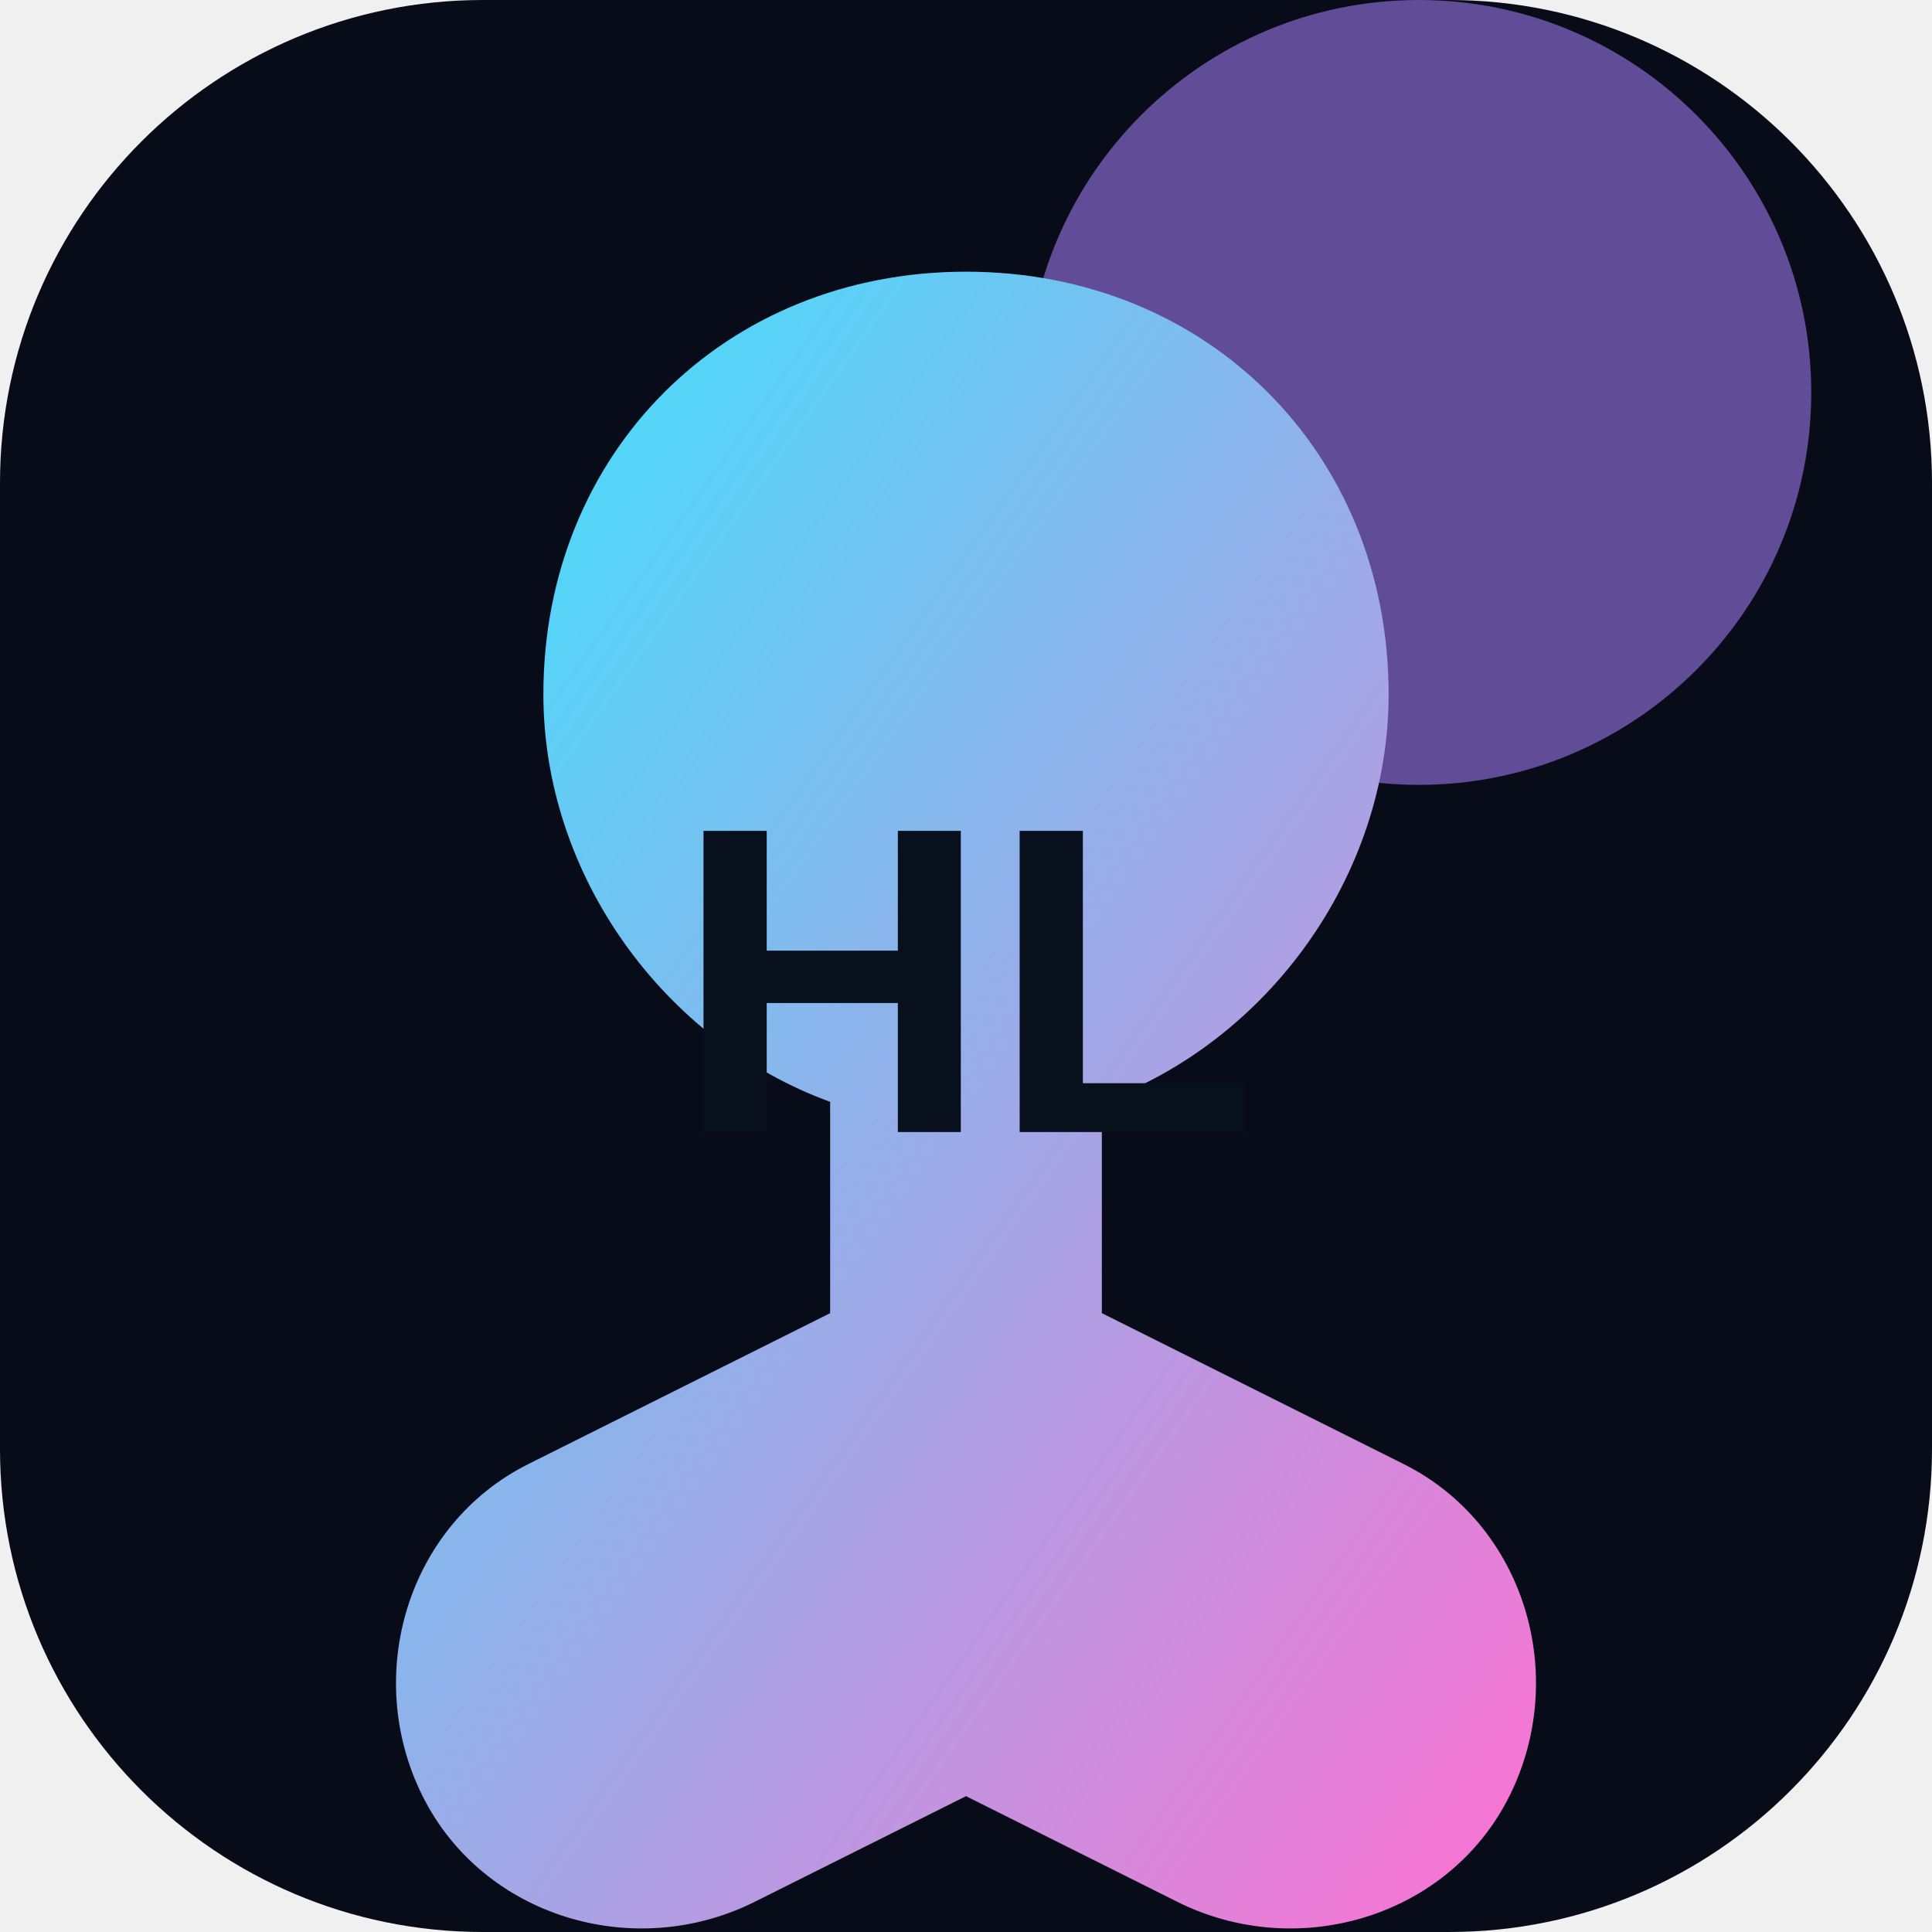
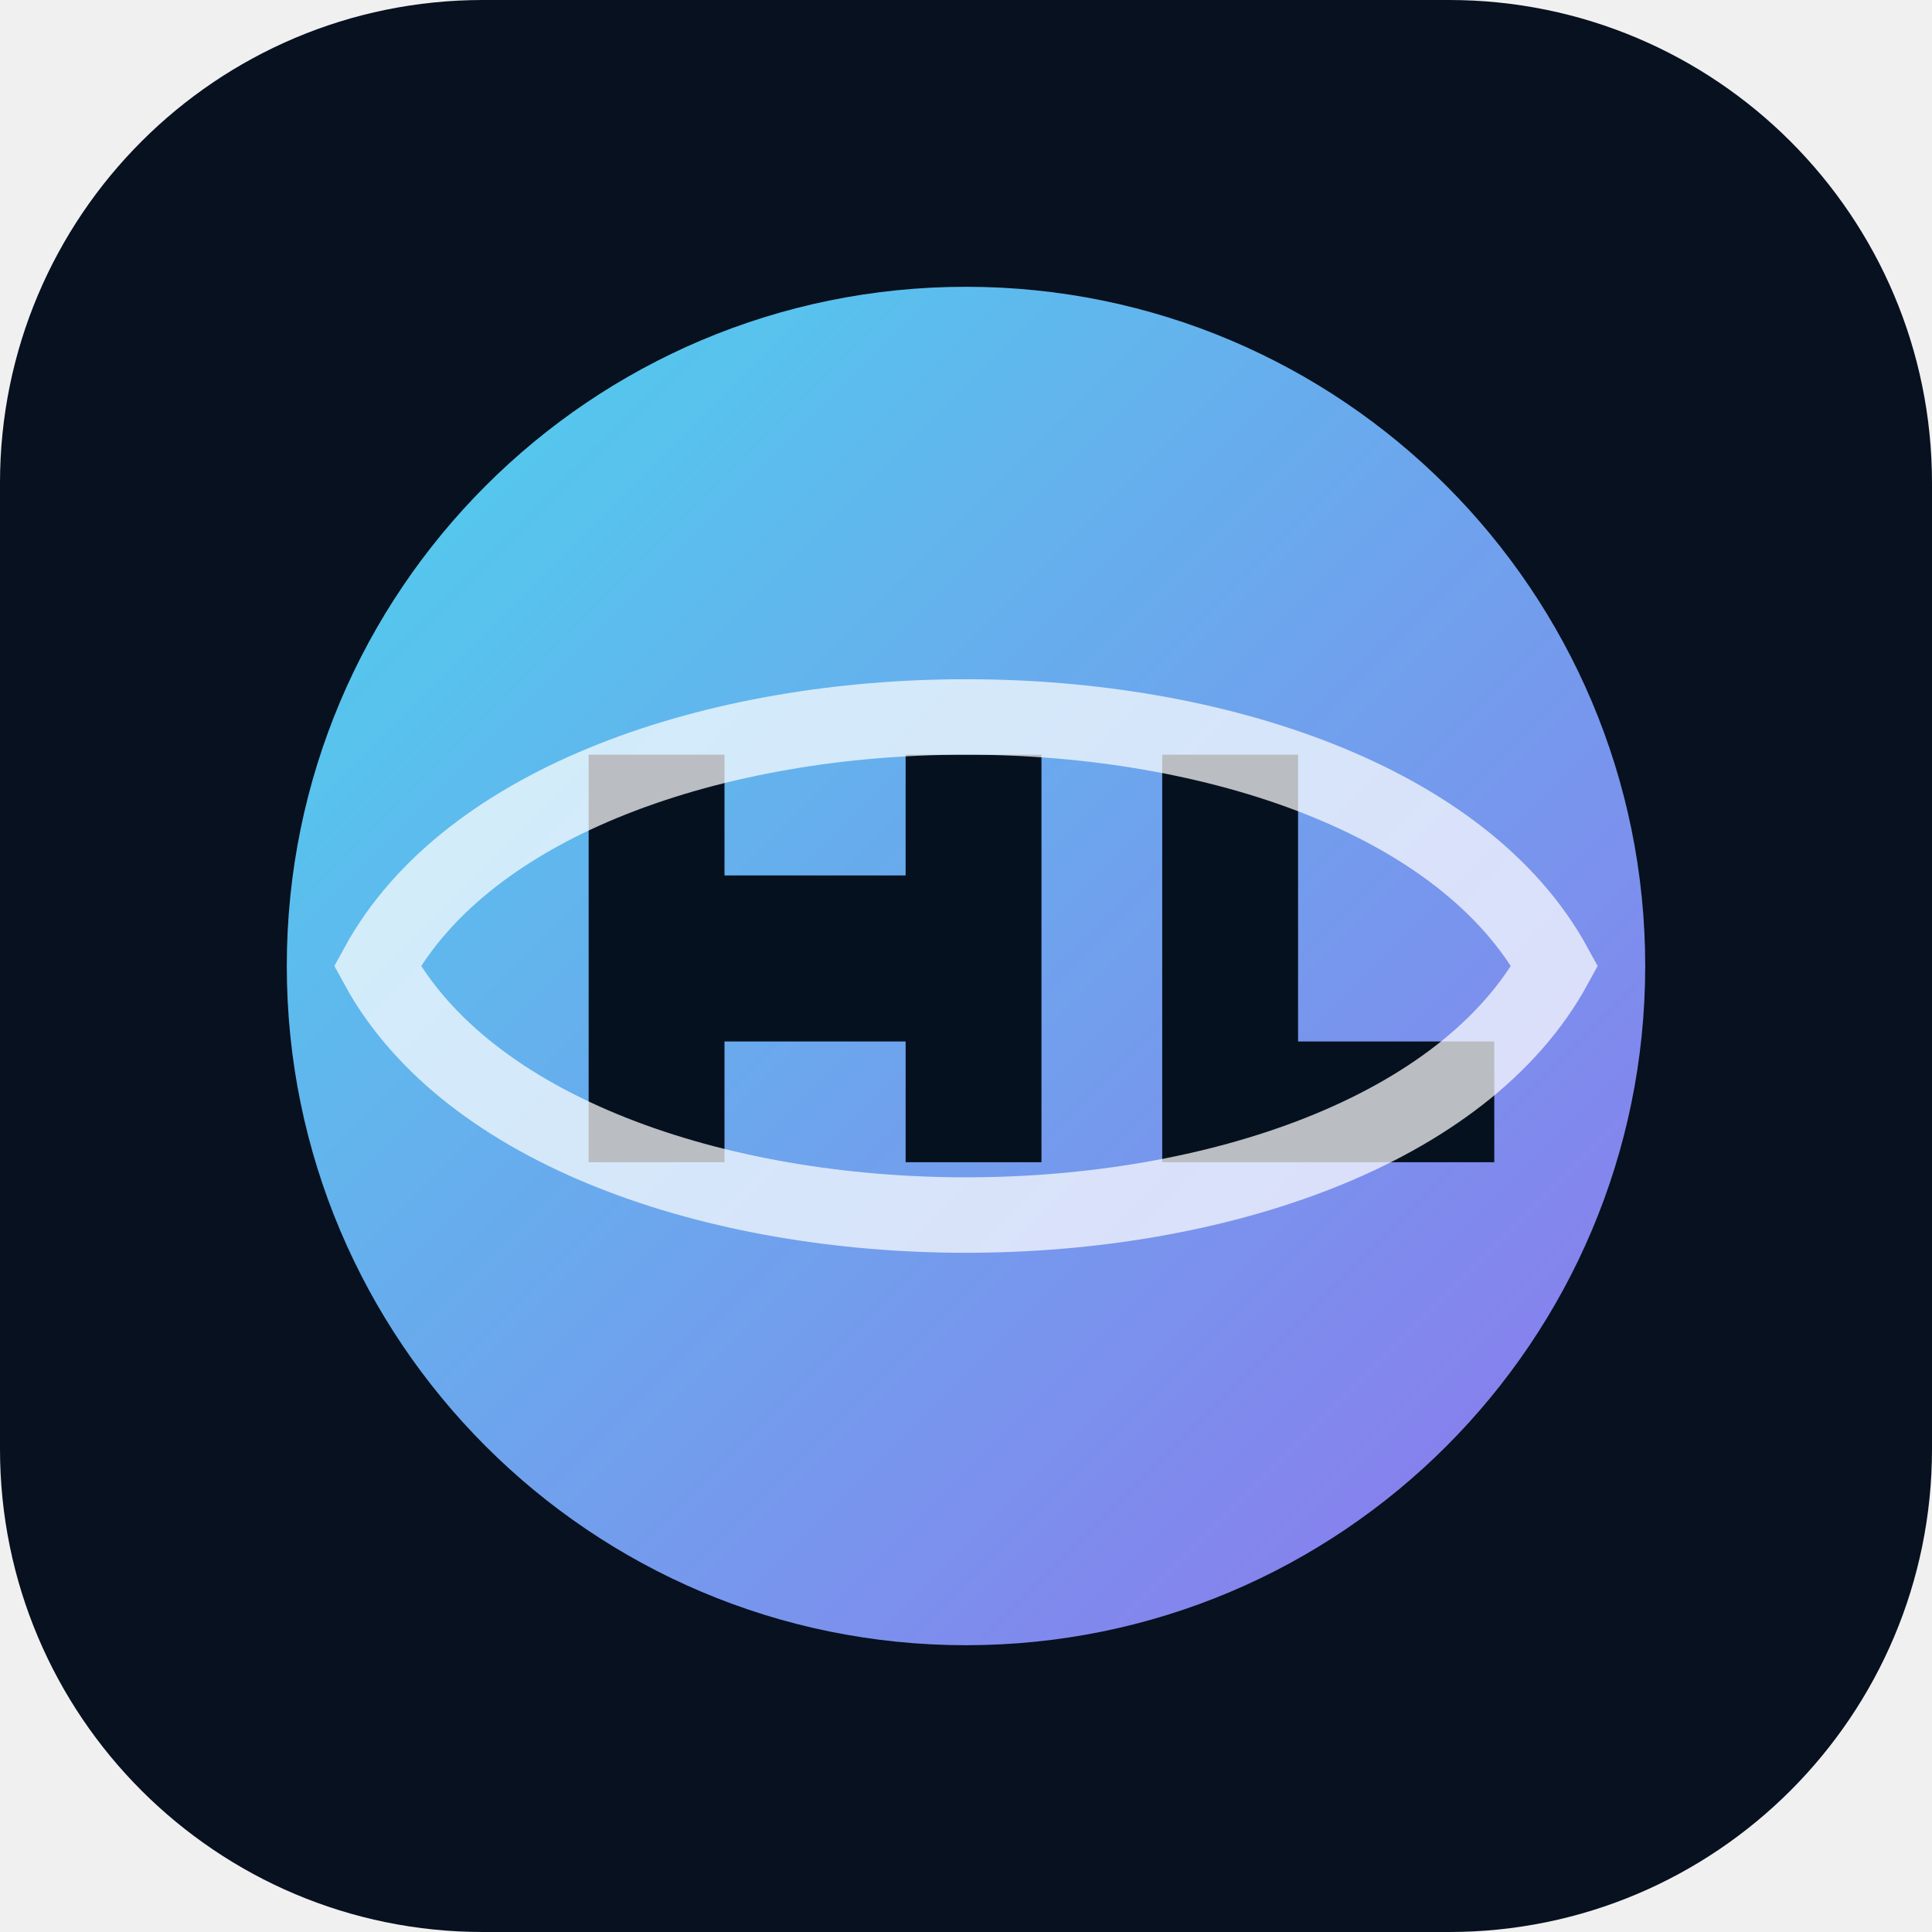
<svg xmlns="http://www.w3.org/2000/svg" viewBox="0 0 128 128">
  <defs>
-     <linearGradient id="g" x1="0" y1="0" x2="1" y2="1">
-       <stop stop-color="#35e7ff" />
-       <stop offset="1" stop-color="#ff70d2" />
+     <linearGradient id="g" x1="0" x2="1" y1="0" y2="1">
+       <stop stop-color="#50e6ff" />
+       <stop offset="1" stop-color="#9b7cff" />
    </linearGradient>
  </defs>
-   <rect width="128" height="128" rx="32" fill="#080c18" />
-   <circle cx="94" cy="26" r="26" fill="#a981ff" opacity=".55" />
-   <path d="M64 18c16 0 28 12 28 28 0 12-8 23-19 27v14l20 10c8 4 11 14 7 22-4 8-14 11-22 7l-14-7-14 7c-8 4-18 1-22-7-4-8-1-18 7-22l20-10V73c-11-4-19-15-19-27 0-16 12-28 28-28z" fill="url(#g)" />
-   <text x="64" y="75" text-anchor="middle" font-family="Arial, sans-serif" font-size="29" font-weight="900" fill="#07101c">HL</text>
+   <rect width="128" height="128" rx="32" fill="#07111f" />
+   <circle cx="64" cy="64" r="45" fill="url(#g)" opacity=".92" />
+   <path d="M39 77V50h9v19h12V50h9v27h-9V58H48v19h-9Zm38 0V50h9v19h13v8H77Z" fill="#06111f" />
+   <path d="M25 64c12-22 66-22 78 0-12 22-66 22-78 0Z" fill="none" stroke="#fff" stroke-opacity=".72" stroke-width="5" />
</svg>
